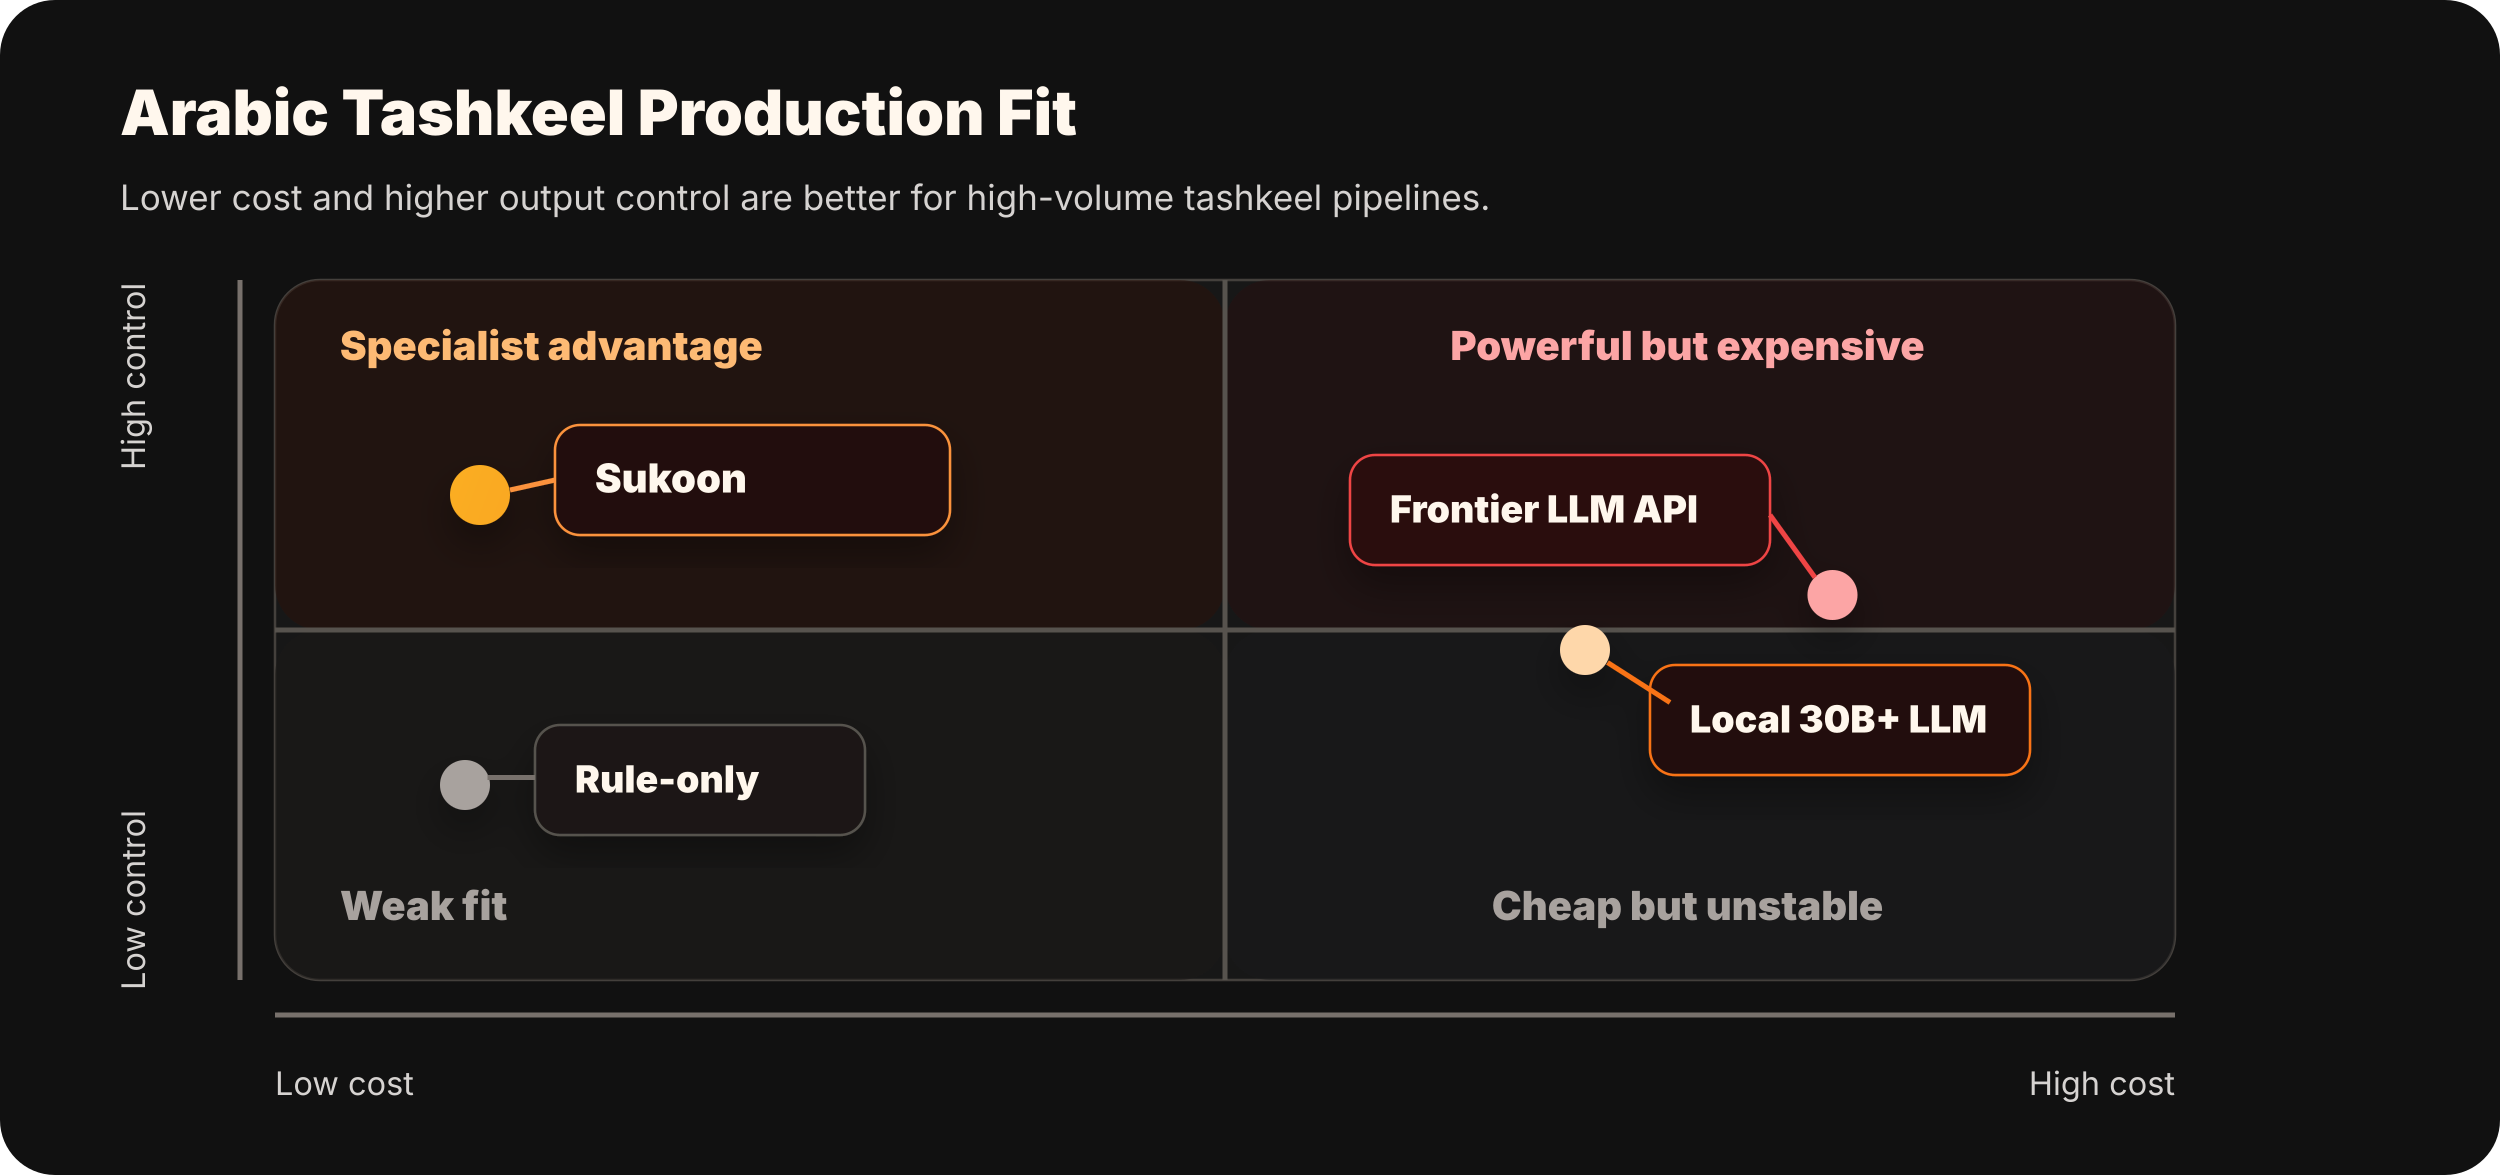
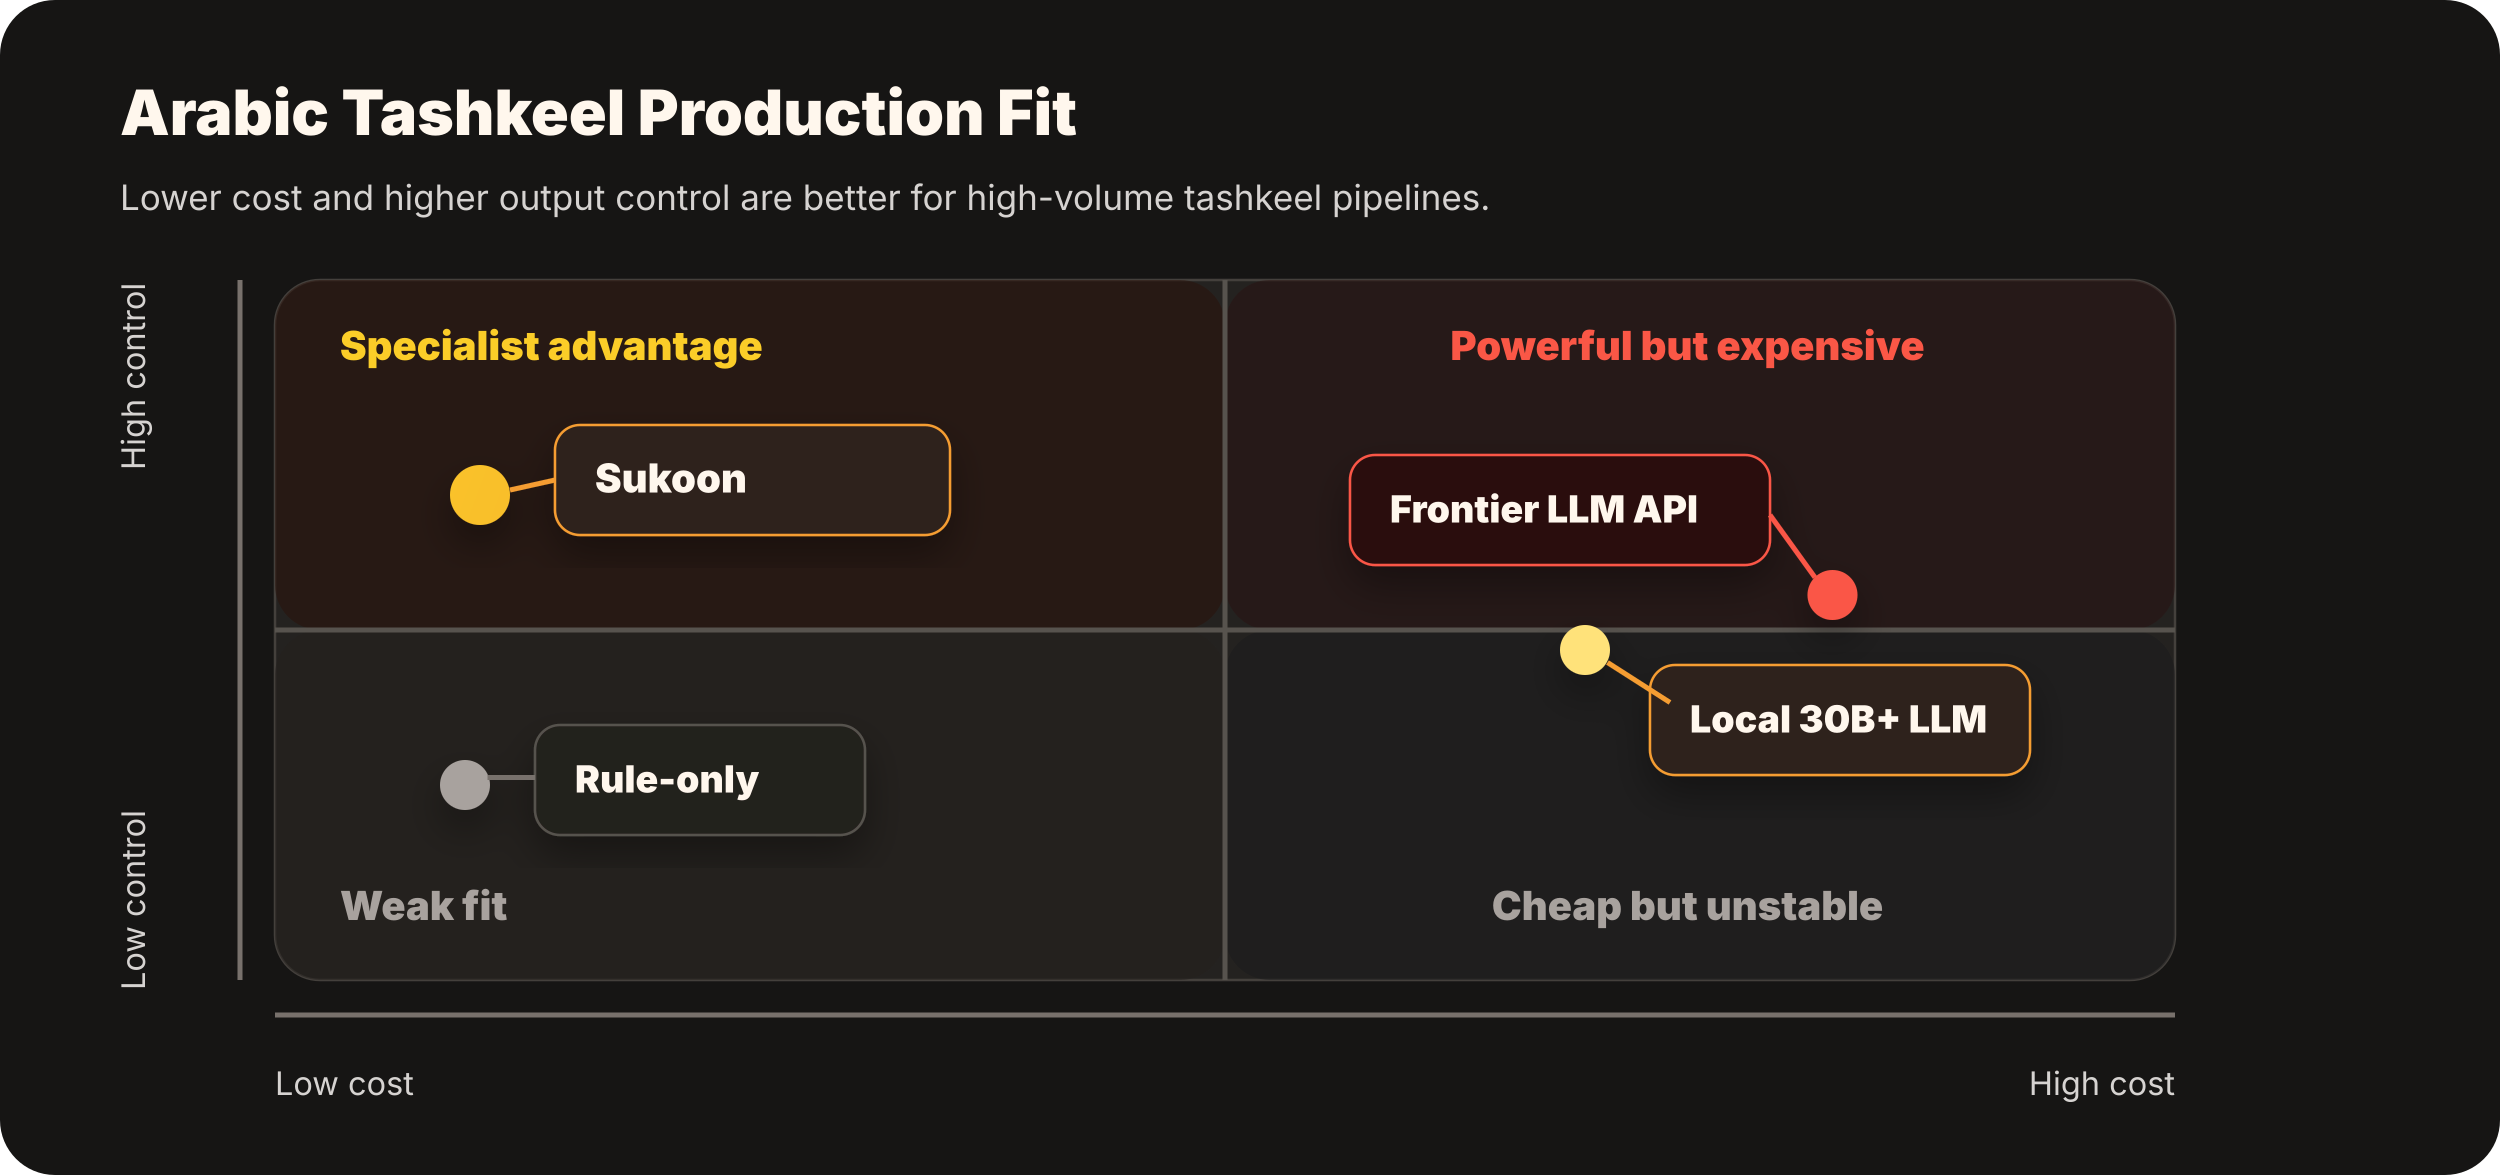
<svg xmlns="http://www.w3.org/2000/svg" width="1000" height="470" viewBox="0 0 1000 470" fill="none" role="img" aria-labelledby="title desc">
  <defs>
    <linearGradient id="hot" x1="0" y1="0" x2="760" y2="280" gradientUnits="userSpaceOnUse">
-       <stop stop-color="#FBBF24" />
-       <stop offset="0.5" stop-color="#F97316" />
-       <stop offset="1" stop-color="#DC2626" />
+       <stop stop-color="#FBCD28" />
+       <stop offset="0.5" stop-color="#F59D32" />
+       <stop offset="1" stop-color="#E53646" />
    </linearGradient>
    <filter id="shadow" x="-30%" y="-30%" width="160%" height="160%">
      <feDropShadow dx="0" dy="8" stdDeviation="8" flood-color="#000000" flood-opacity="0.35" />
    </filter>
  </defs>
-   <rect width="1000" height="470" rx="22" fill="#111111" />
+   <rect width="1000" height="470" rx="22" fill="#161514" />
  <text x="48" y="54" font-family="Inter, Segoe UI, Arial, sans-serif" font-size="25" font-weight="900" fill="#FFF7ED">Arabic Tashkeel Production Fit</text>
  <text x="48" y="84" font-family="Inter, Segoe UI, Arial, sans-serif" font-size="14" fill="#D6D3D1">Lower cost and higher output control are better for high-volume tashkeel pipelines.</text>
  <g transform="translate(110 112)">
-     <rect x="0" y="0" width="760" height="280" rx="18" fill="#171717" stroke="#44403C" />
+     <rect x="0" y="0" width="760" height="280" rx="18" fill="#242220" stroke="#44403C" />
    <rect x="0" y="0" width="380" height="140" rx="18" fill="#2A120A" opacity="0.52" />
    <rect x="380" y="0" width="380" height="140" rx="18" fill="#2A0F0F" opacity="0.46" />
-     <rect x="0" y="140" width="380" height="140" rx="18" fill="#1C1917" opacity="0.55" />
+     <rect x="0" y="140" width="380" height="140" rx="18" fill="#24201D" opacity="0.55" />
    <rect x="380" y="140" width="380" height="140" rx="18" fill="#19191B" opacity="0.5" />
    <line x1="380" y1="0" x2="380" y2="280" stroke="#57534E" stroke-width="2" />
    <line x1="0" y1="140" x2="760" y2="140" stroke="#57534E" stroke-width="2" />
-     <text x="26" y="32" font-family="Inter, Segoe UI, Arial, sans-serif" font-size="16" font-weight="900" fill="#FDBA74">Specialist advantage</text>
-     <text x="565" y="32" text-anchor="middle" font-family="Inter, Segoe UI, Arial, sans-serif" font-size="16" font-weight="900" fill="#FCA5A5">Powerful but expensive</text>
+     <text x="26" y="32" font-family="Inter, Segoe UI, Arial, sans-serif" font-size="16" font-weight="900" fill="#FBCD28">Specialist advantage</text>
+     <text x="565" y="32" text-anchor="middle" font-family="Inter, Segoe UI, Arial, sans-serif" font-size="16" font-weight="900" fill="#FA5746">Powerful but expensive</text>
    <text x="26" y="256" font-family="Inter, Segoe UI, Arial, sans-serif" font-size="16" font-weight="900" fill="#A8A29E">Weak fit</text>
    <text x="565" y="256" text-anchor="middle" font-family="Inter, Segoe UI, Arial, sans-serif" font-size="16" font-weight="900" fill="#A8A29E">Cheap but unstable</text>
    <path d="M0 294H760" stroke="#78716C" stroke-width="2" />
    <path d="M-14 280V0" stroke="#78716C" stroke-width="2" />
    <text x="0" y="326" font-family="Inter, Segoe UI, Arial, sans-serif" font-size="13" fill="#D6D3D1">Low cost</text>
    <text x="760" y="326" text-anchor="end" font-family="Inter, Segoe UI, Arial, sans-serif" font-size="13" fill="#D6D3D1">High cost</text>
    <text x="-52" y="284" transform="rotate(-90 -52 284)" font-family="Inter, Segoe UI, Arial, sans-serif" font-size="13" fill="#D6D3D1">Low control</text>
    <text x="-52" y="76" transform="rotate(-90 -52 76)" font-family="Inter, Segoe UI, Arial, sans-serif" font-size="13" fill="#D6D3D1">High control</text>
    <g filter="url(#shadow)">
      <circle cx="82" cy="86" r="12" fill="url(#hot)" />
-       <rect x="112" y="58" width="158" height="44" rx="10" fill="#24110C" stroke="#FB923C" />
-       <path d="M94 84L112 80" stroke="#FB923C" stroke-width="2" />
+       <rect x="112" y="58" width="158" height="44" rx="10" fill="#2D211D" stroke="#F59D32" />
+       <path d="M94 84L112 80" stroke="#F59D32" stroke-width="2" />
      <text x="128" y="85" font-family="Inter, Segoe UI, Arial, sans-serif" font-size="16" font-weight="900" fill="#FFF7ED">Sukoon</text>
    </g>
    <g filter="url(#shadow)">
-       <circle cx="623" cy="126" r="10" fill="#FCA5A5" />
-       <rect x="430" y="70" width="168" height="44" rx="10" fill="#2A0F0F" stroke="#EF4444" />
-       <path d="M598 94L616 119" stroke="#EF4444" stroke-width="2" />
+       <circle cx="623" cy="126" r="10" fill="#FA5746" />
+       <rect x="430" y="70" width="168" height="44" rx="10" fill="#2A0F0F" stroke="#FA5746" />
+       <path d="M598 94L616 119" stroke="#FA5746" stroke-width="2" />
      <text x="446" y="97" font-family="Inter, Segoe UI, Arial, sans-serif" font-size="15" font-weight="900" fill="#FFF7ED">Frontier LLM API</text>
    </g>
    <g filter="url(#shadow)">
-       <circle cx="524" cy="148" r="10" fill="#FED7AA" />
-       <rect x="550" y="154" width="152" height="44" rx="10" fill="#24110C" stroke="#F97316" />
-       <path d="M533 153L558 169" stroke="#F97316" stroke-width="2" />
+       <circle cx="524" cy="148" r="10" fill="#FFE27A" />
+       <rect x="550" y="154" width="152" height="44" rx="10" fill="#2D211D" stroke="#F59D32" />
+       <path d="M533 153L558 169" stroke="#F59D32" stroke-width="2" />
      <text x="566" y="181" font-family="Inter, Segoe UI, Arial, sans-serif" font-size="15" font-weight="900" fill="#FFF7ED">Local 30B+ LLM</text>
    </g>
    <g filter="url(#shadow)">
      <circle cx="76" cy="202" r="10" fill="#A8A29E" />
-       <rect x="104" y="178" width="132" height="44" rx="10" fill="#1C1917" stroke="#57534E" />
+       <rect x="104" y="178" width="132" height="44" rx="10" fill="#24201D" stroke="#57534E" />
      <path d="M85 199L104 199" stroke="#78716C" stroke-width="2" />
      <text x="120" y="205" font-family="Inter, Segoe UI, Arial, sans-serif" font-size="15" font-weight="900" fill="#FFF7ED">Rule-only</text>
    </g>
  </g>
</svg>
